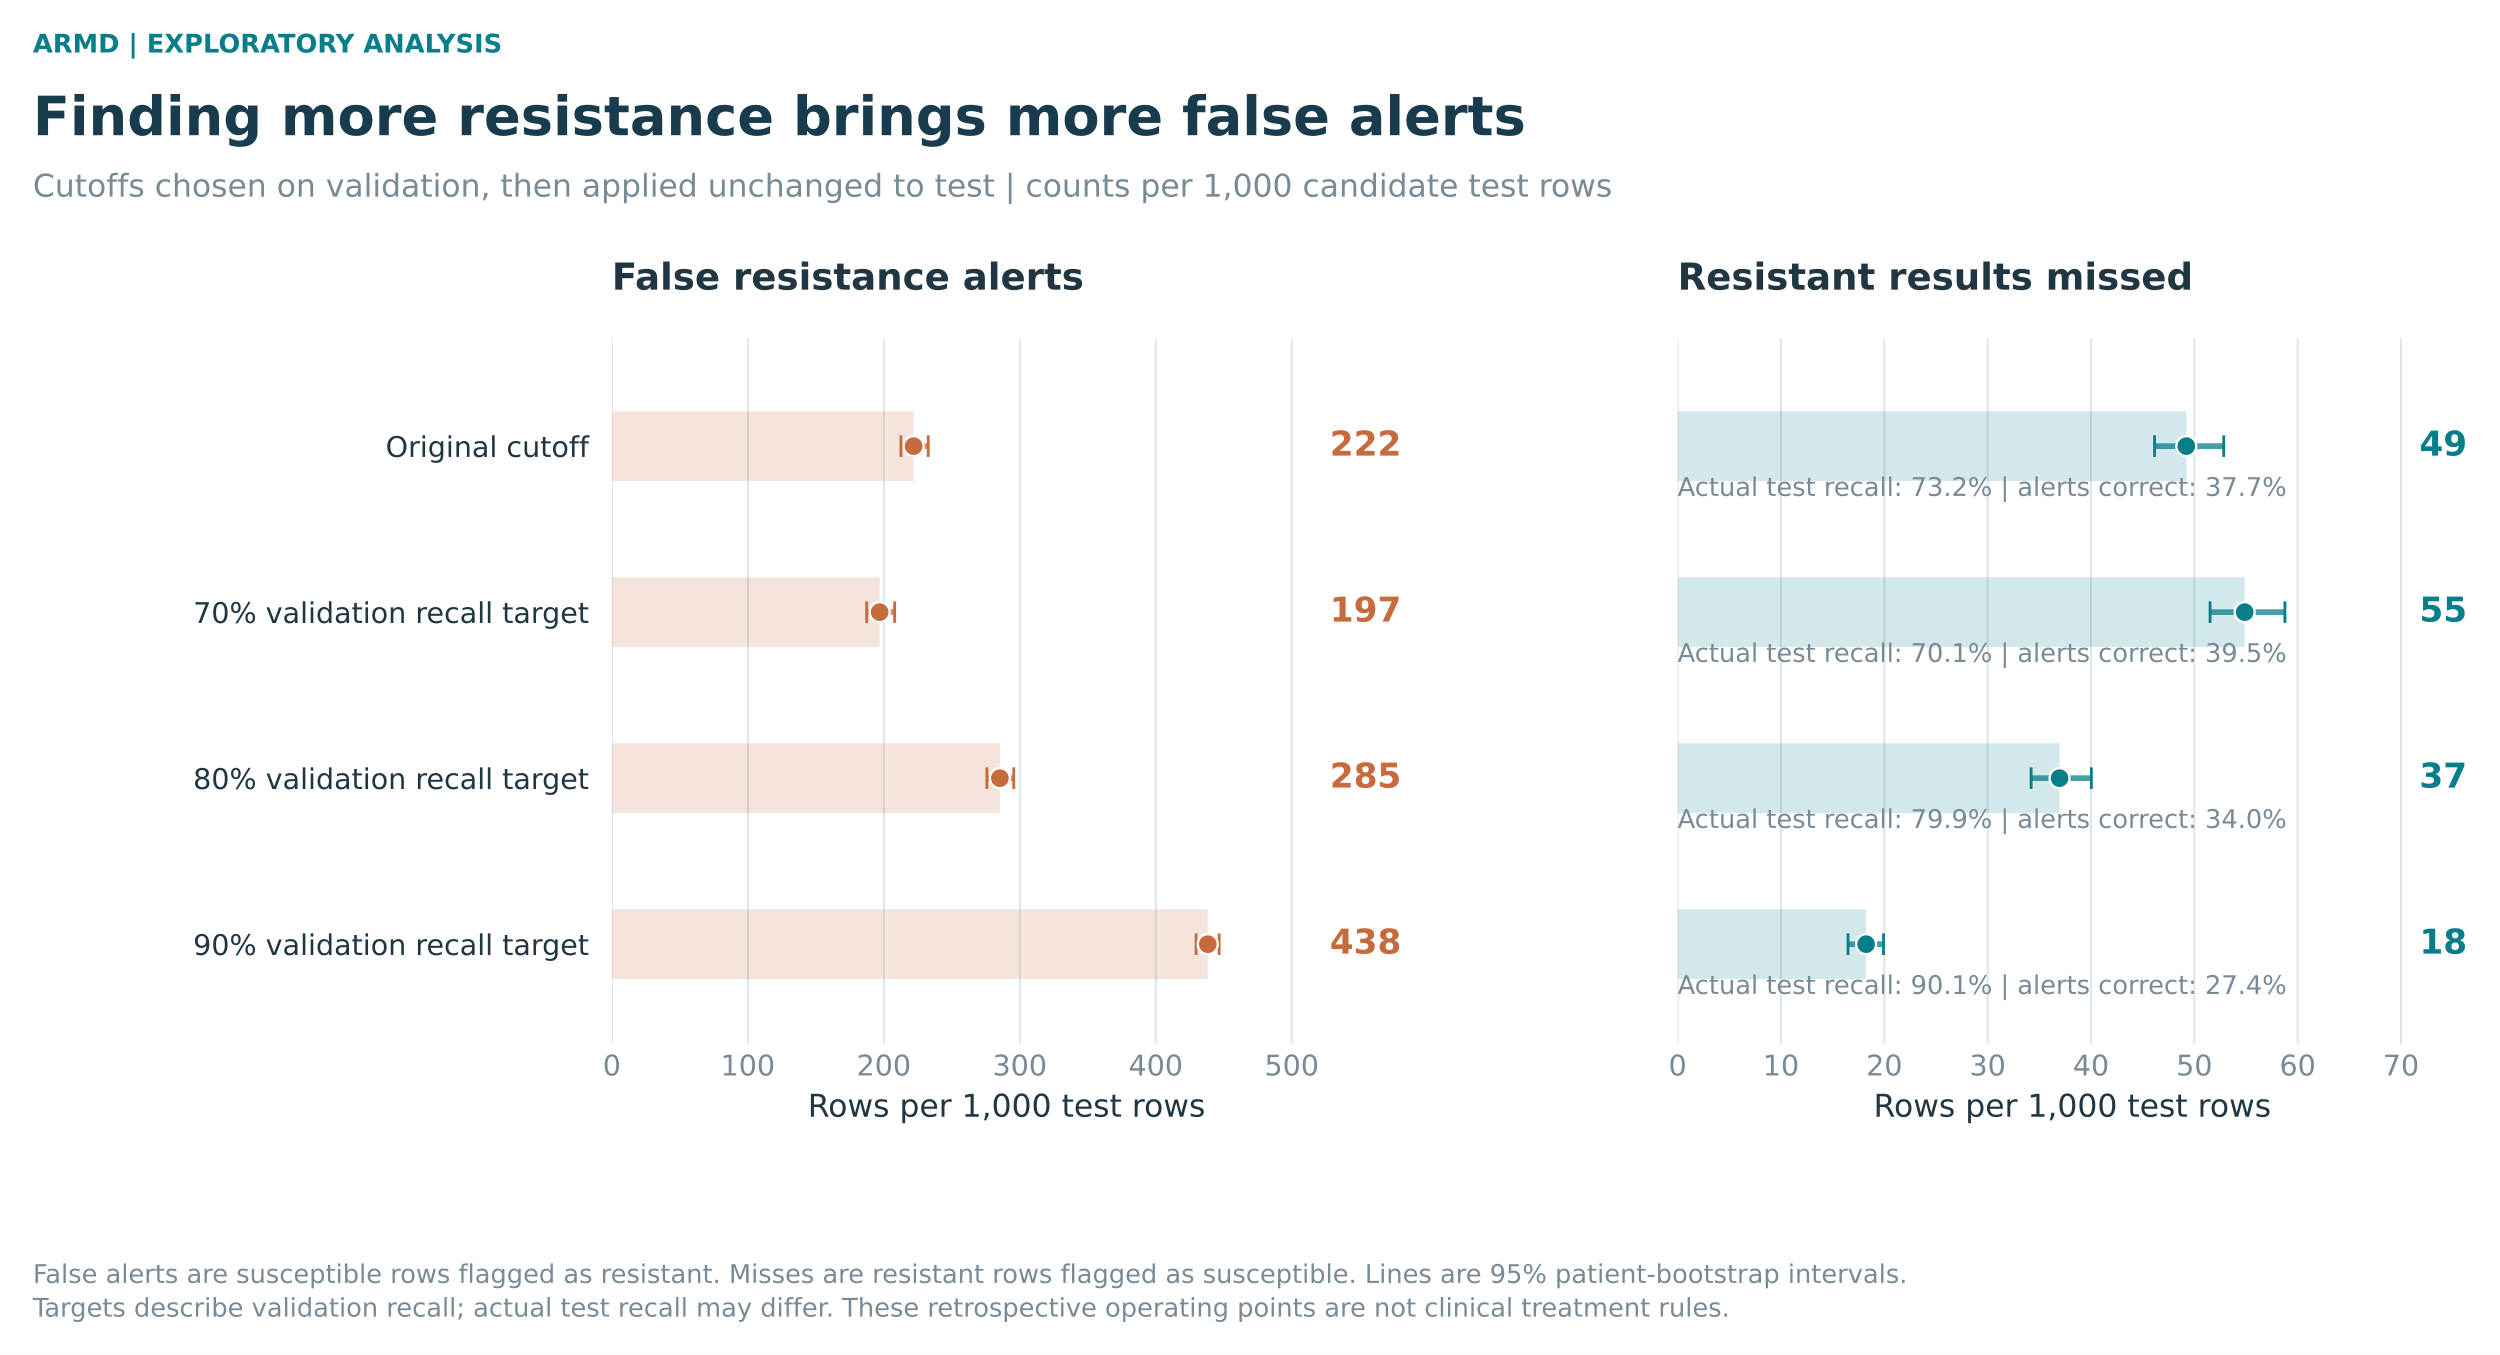
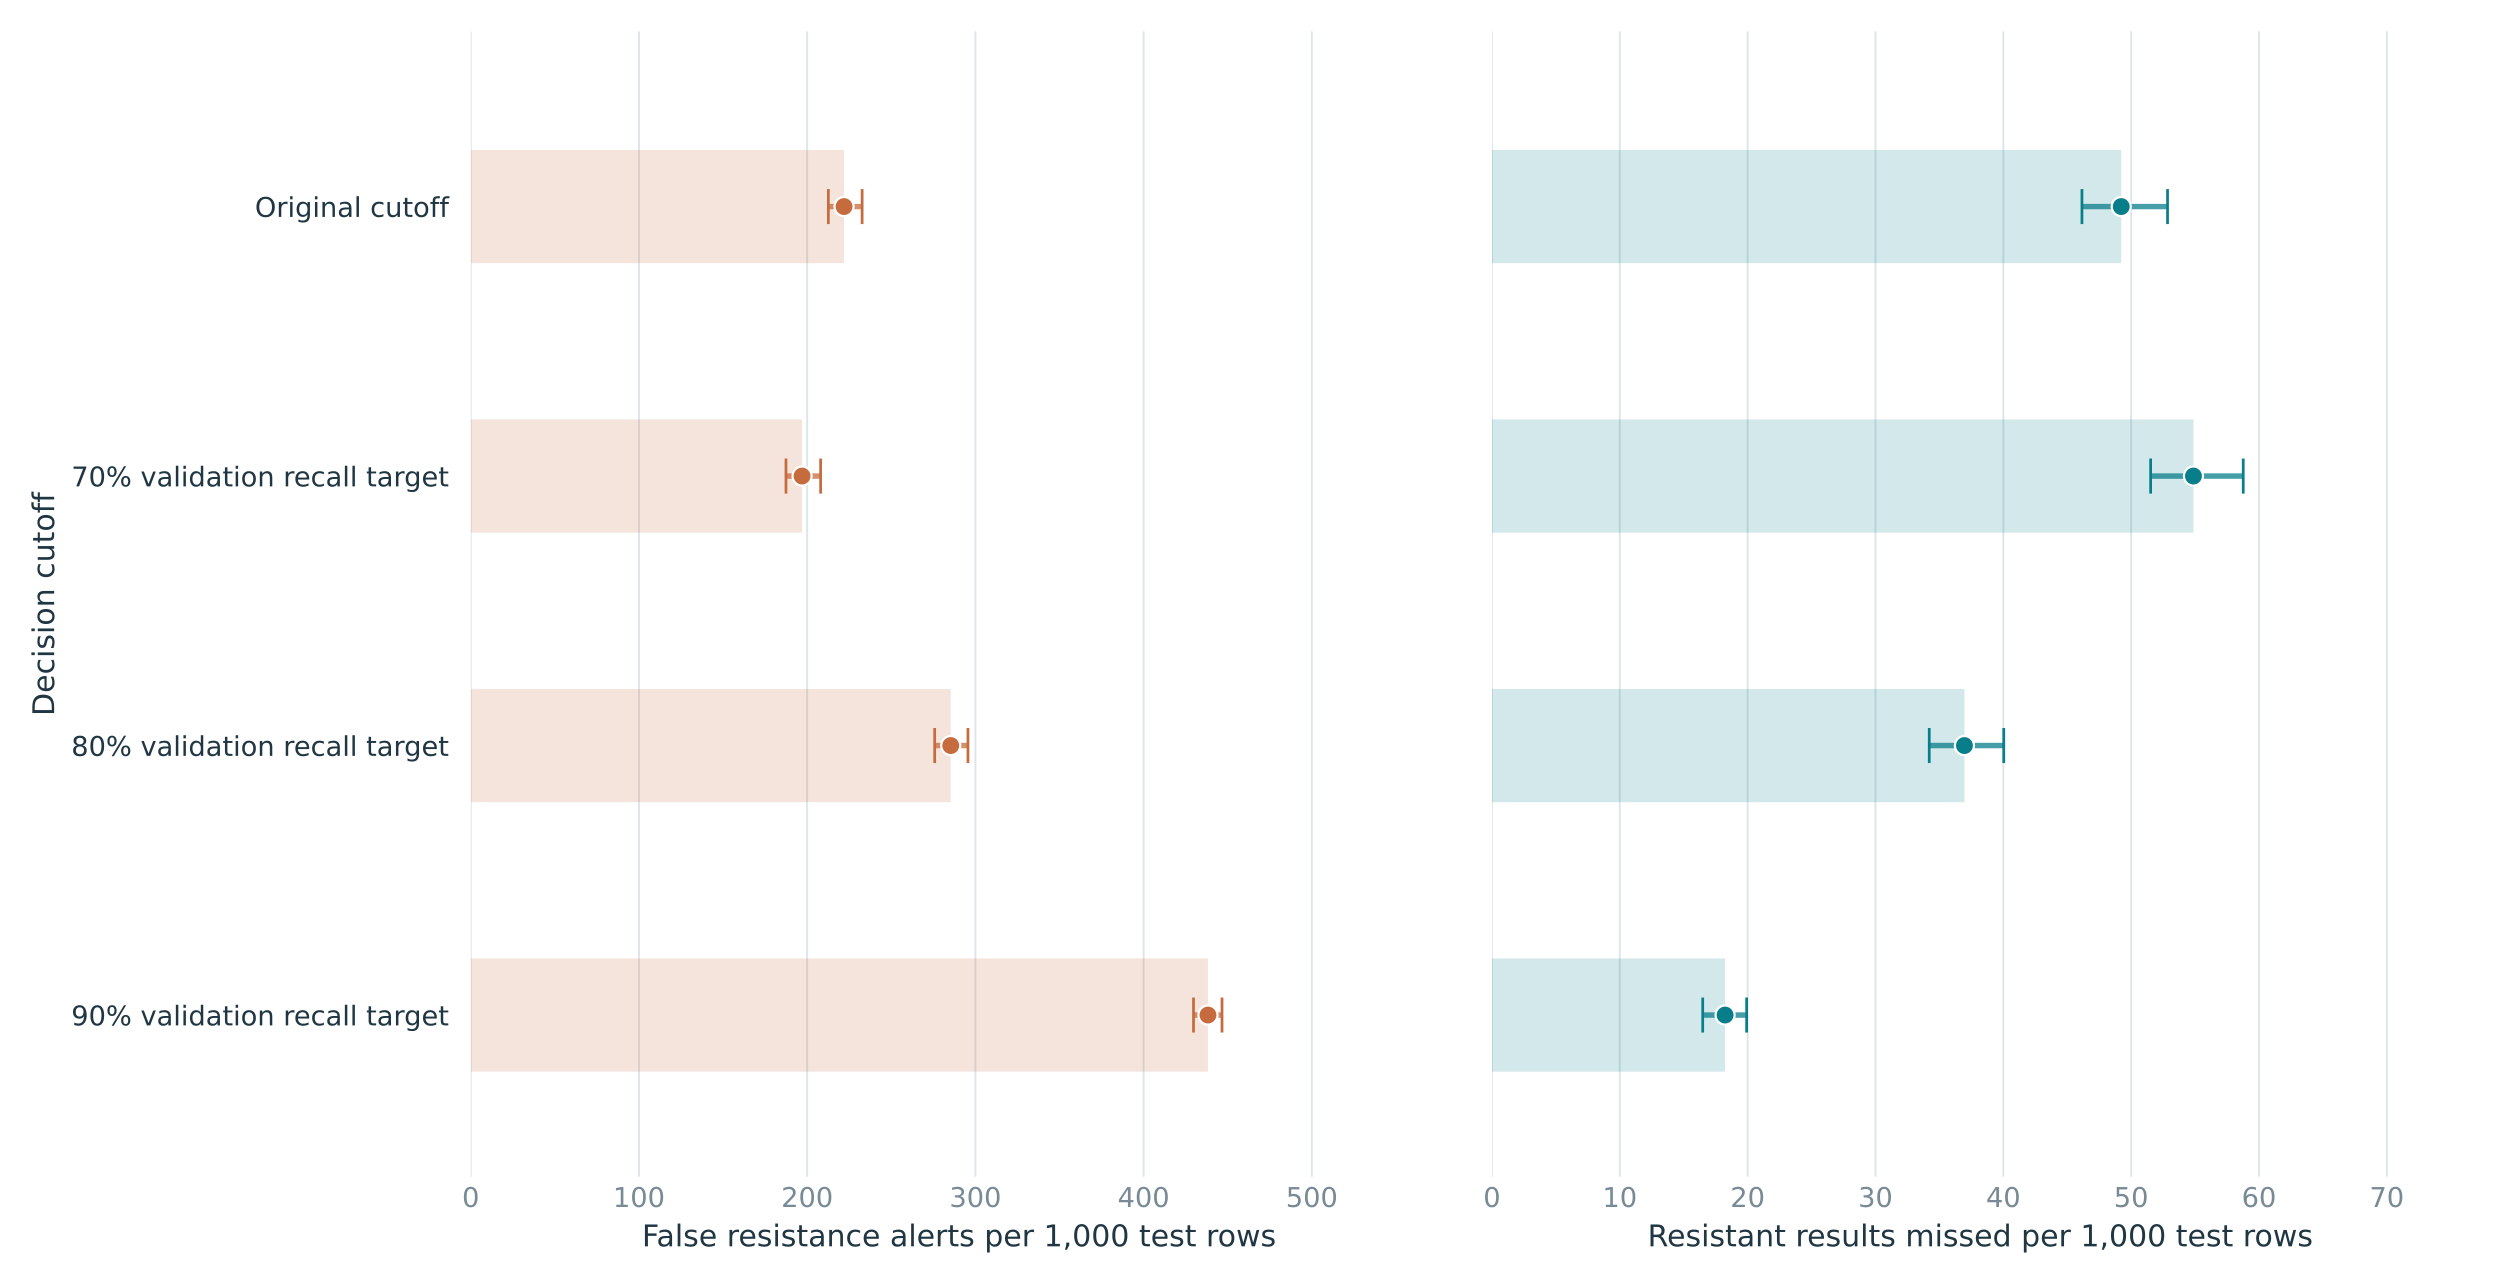
- <svg xmlns="http://www.w3.org/2000/svg" xmlns:xlink="http://www.w3.org/1999/xlink" width="875.52pt" height="474.48pt" viewBox="0 0 875.52 474.48" version="1.1">
+ <svg xmlns="http://www.w3.org/2000/svg" xmlns:xlink="http://www.w3.org/1999/xlink" width="917.659pt" height="471.284pt" viewBox="0 0 917.659 471.284" version="1.1">
  <defs>
    <style type="text/css">*{stroke-linejoin: round; stroke-linecap: butt}</style>
  </defs>
  <g id="figure_1">
    <g id="patch_1">
-       <path d="M 0 474.48  L 875.52 474.48  L 875.52 0  L 0 0  z " style="fill: #ffffff" />
+       <path d="M 0 471.284  L 917.659 471.284  L 917.659 0  L 0 0  z " style="fill: #ffffff" />
    </g>
    <g id="axes_1">
      <g id="patch_2">
-         <path d="M 214.272 365.544  L 490.752 365.544  L 490.752 118.44  L 214.272 118.44  z " style="fill: #ffffff" />
+         <path d="M 172.789 431.94  L 531.289 431.94  L 531.289 11.52  L 172.789 11.52  z " style="fill: #ffffff" />
      </g>
      <g id="matplotlib.axis_1">
        <g id="xtick_1">
          <g id="line2d_1">
-             <path d="M 214.272 365.544  L 214.272 118.44  " clip-path="url(#p821fc3d553)" style="fill: none; stroke: #dde5e8; stroke-width: 0.7; stroke-linecap: square" />
+             <path d="M 172.789 431.94  L 172.789 11.52  " clip-path="url(#p18265da7d6)" style="fill: none; stroke: #dde5e8; stroke-width: 0.7; stroke-linecap: square" />
          </g>
          <g id="line2d_2" />
          <g id="text_1">
-             <text style="font-size: 10px; font-family: 'DejaVu Sans'; text-anchor: middle; fill: #788a96" x="214.272" y="376.642" transform="rotate(-0 214.272 376.6424)">0</text>
+             <text style="font-size: 10px; font-family: 'DejaVu Sans'; text-anchor: middle; fill: #788a96" x="172.789" y="443.038" transform="rotate(-0 172.7894 443.0384)">0</text>
          </g>
        </g>
        <g id="xtick_2">
          <g id="line2d_3">
-             <path d="M 261.892 365.544  L 261.892 118.44  " clip-path="url(#p821fc3d553)" style="fill: none; stroke: #dde5e8; stroke-width: 0.7; stroke-linecap: square" />
+             <path d="M 234.536 431.94  L 234.536 11.52  " clip-path="url(#p18265da7d6)" style="fill: none; stroke: #dde5e8; stroke-width: 0.7; stroke-linecap: square" />
          </g>
          <g id="line2d_4" />
          <g id="text_2">
-             <text style="font-size: 10px; font-family: 'DejaVu Sans'; text-anchor: middle; fill: #788a96" x="261.892" y="376.642" transform="rotate(-0 261.892 376.6424)">100</text>
+             <text style="font-size: 10px; font-family: 'DejaVu Sans'; text-anchor: middle; fill: #788a96" x="234.536" y="443.038" transform="rotate(-0 234.5362 443.0384)">100</text>
          </g>
        </g>
        <g id="xtick_3">
          <g id="line2d_5">
-             <path d="M 309.512 365.544  L 309.512 118.44  " clip-path="url(#p821fc3d553)" style="fill: none; stroke: #dde5e8; stroke-width: 0.7; stroke-linecap: square" />
+             <path d="M 296.283 431.94  L 296.283 11.52  " clip-path="url(#p18265da7d6)" style="fill: none; stroke: #dde5e8; stroke-width: 0.7; stroke-linecap: square" />
          </g>
          <g id="line2d_6" />
          <g id="text_3">
-             <text style="font-size: 10px; font-family: 'DejaVu Sans'; text-anchor: middle; fill: #788a96" x="309.512" y="376.642" transform="rotate(-0 309.512 376.6424)">200</text>
+             <text style="font-size: 10px; font-family: 'DejaVu Sans'; text-anchor: middle; fill: #788a96" x="296.283" y="443.038" transform="rotate(-0 296.283 443.0384)">200</text>
          </g>
        </g>
        <g id="xtick_4">
          <g id="line2d_7">
-             <path d="M 357.132 365.544  L 357.132 118.44  " clip-path="url(#p821fc3d553)" style="fill: none; stroke: #dde5e8; stroke-width: 0.7; stroke-linecap: square" />
+             <path d="M 358.03 431.94  L 358.03 11.52  " clip-path="url(#p18265da7d6)" style="fill: none; stroke: #dde5e8; stroke-width: 0.7; stroke-linecap: square" />
          </g>
          <g id="line2d_8" />
          <g id="text_4">
-             <text style="font-size: 10px; font-family: 'DejaVu Sans'; text-anchor: middle; fill: #788a96" x="357.132" y="376.642" transform="rotate(-0 357.1319 376.6424)">300</text>
+             <text style="font-size: 10px; font-family: 'DejaVu Sans'; text-anchor: middle; fill: #788a96" x="358.03" y="443.038" transform="rotate(-0 358.0299 443.0384)">300</text>
          </g>
        </g>
        <g id="xtick_5">
          <g id="line2d_9">
-             <path d="M 404.752 365.544  L 404.752 118.44  " clip-path="url(#p821fc3d553)" style="fill: none; stroke: #dde5e8; stroke-width: 0.7; stroke-linecap: square" />
+             <path d="M 419.777 431.94  L 419.777 11.52  " clip-path="url(#p18265da7d6)" style="fill: none; stroke: #dde5e8; stroke-width: 0.7; stroke-linecap: square" />
          </g>
          <g id="line2d_10" />
          <g id="text_5">
-             <text style="font-size: 10px; font-family: 'DejaVu Sans'; text-anchor: middle; fill: #788a96" x="404.752" y="376.642" transform="rotate(-0 404.7519 376.6424)">400</text>
+             <text style="font-size: 10px; font-family: 'DejaVu Sans'; text-anchor: middle; fill: #788a96" x="419.777" y="443.038" transform="rotate(-0 419.7767 443.0384)">400</text>
          </g>
        </g>
        <g id="xtick_6">
          <g id="line2d_11">
-             <path d="M 452.372 365.544  L 452.372 118.44  " clip-path="url(#p821fc3d553)" style="fill: none; stroke: #dde5e8; stroke-width: 0.7; stroke-linecap: square" />
+             <path d="M 481.524 431.94  L 481.524 11.52  " clip-path="url(#p18265da7d6)" style="fill: none; stroke: #dde5e8; stroke-width: 0.7; stroke-linecap: square" />
          </g>
          <g id="line2d_12" />
          <g id="text_6">
-             <text style="font-size: 10px; font-family: 'DejaVu Sans'; text-anchor: middle; fill: #788a96" x="452.372" y="376.642" transform="rotate(-0 452.3719 376.6424)">500</text>
+             <text style="font-size: 10px; font-family: 'DejaVu Sans'; text-anchor: middle; fill: #788a96" x="481.524" y="443.038" transform="rotate(-0 481.5235 443.0384)">500</text>
          </g>
        </g>
        <g id="text_7">
-           <text style="font-size: 11px; font-family: 'DejaVu Sans'; text-anchor: middle; fill: #203743" x="352.512" y="391.08" transform="rotate(-0 352.512 391.0804)">Rows per 1,000 test rows</text>
+           <text style="font-size: 11px; font-family: 'DejaVu Sans'; text-anchor: middle; fill: #203743" x="352.039" y="457.476" transform="rotate(-0 352.0394 457.4764)">False resistance alerts per 1,000 test rows</text>
        </g>
      </g>
      <g id="matplotlib.axis_2">
        <g id="ytick_1">
          <g id="line2d_13" />
          <g id="text_8">
-             <text style="font-size: 10px; font-family: 'DejaVu Sans'; text-anchor: end; fill: #203743" x="206.272" y="160.032" transform="rotate(-0 206.272 160.0316)">Original cutoff</text>
+             <text style="font-size: 10px; font-family: 'DejaVu Sans'; text-anchor: end; fill: #203743" x="164.789" y="79.619" transform="rotate(-0 164.7894 79.61875)">Original cutoff</text>
          </g>
        </g>
        <g id="ytick_2">
          <g id="line2d_14" />
          <g id="text_9">
-             <text style="font-size: 10px; font-family: 'DejaVu Sans'; text-anchor: end; fill: #203743" x="206.272" y="218.174" transform="rotate(-0 206.272 218.1737)">70% validation recall target</text>
+             <text style="font-size: 10px; font-family: 'DejaVu Sans'; text-anchor: end; fill: #203743" x="164.789" y="178.541" transform="rotate(-0 164.7894 178.5411)">70% validation recall target</text>
          </g>
        </g>
        <g id="ytick_3">
          <g id="line2d_15" />
          <g id="text_10">
-             <text style="font-size: 10px; font-family: 'DejaVu Sans'; text-anchor: end; fill: #203743" x="206.272" y="276.316" transform="rotate(-0 206.272 276.3158)">80% validation recall target</text>
+             <text style="font-size: 10px; font-family: 'DejaVu Sans'; text-anchor: end; fill: #203743" x="164.789" y="277.463" transform="rotate(-0 164.7894 277.4635)">80% validation recall target</text>
          </g>
        </g>
        <g id="ytick_4">
          <g id="line2d_16" />
          <g id="text_11">
-             <text style="font-size: 10px; font-family: 'DejaVu Sans'; text-anchor: end; fill: #203743" x="206.272" y="334.458" transform="rotate(-0 206.272 334.4579)">90% validation recall target</text>
-           </g>
+             <text style="font-size: 10px; font-family: 'DejaVu Sans'; text-anchor: end; fill: #203743" x="164.789" y="376.386" transform="rotate(-0 164.7894 376.3858)">90% validation recall target</text>
+           </g>
+         </g>
+         <g id="text_12">
+           <text style="font-size: 11px; font-family: 'DejaVu Sans'; text-anchor: middle; fill: #203743" x="19.878" y="221.73" transform="rotate(-90 19.87828 221.73)">Decision cutoff</text>
        </g>
      </g>
      <g id="patch_3">
-         <path d="M 214.272 144.023  L 319.952 144.023  L 319.952 168.442  L 214.272 168.442  z " clip-path="url(#p821fc3d553)" style="fill: #c66b3d; opacity: 0.18" />
+         <path d="M 172.789 55.046  L 309.82 55.046  L 309.82 96.593  L 172.789 96.593  z " clip-path="url(#p18265da7d6)" style="fill: #c66b3d; opacity: 0.18" />
      </g>
      <g id="patch_4">
-         <path d="M 214.272 202.165  L 308.064 202.165  L 308.064 226.584  L 214.272 226.584  z " clip-path="url(#p821fc3d553)" style="fill: #c66b3d; opacity: 0.18" />
+         <path d="M 172.789 153.968  L 294.406 153.968  L 294.406 195.516  L 172.789 195.516  z " clip-path="url(#p18265da7d6)" style="fill: #c66b3d; opacity: 0.18" />
      </g>
      <g id="patch_5">
-         <path d="M 214.272 260.307  L 350.157 260.307  L 350.157 284.726  L 214.272 284.726  z " clip-path="url(#p821fc3d553)" style="fill: #c66b3d; opacity: 0.18" />
+         <path d="M 172.789 252.891  L 348.986 252.891  L 348.986 294.438  L 172.789 294.438  z " clip-path="url(#p18265da7d6)" style="fill: #c66b3d; opacity: 0.18" />
      </g>
      <g id="patch_6">
-         <path d="M 214.272 318.449  L 422.967 318.449  L 422.967 342.869  L 214.272 342.869  z " clip-path="url(#p821fc3d553)" style="fill: #c66b3d; opacity: 0.18" />
+         <path d="M 172.789 351.813  L 443.396 351.813  L 443.396 393.36  L 172.789 393.36  z " clip-path="url(#p18265da7d6)" style="fill: #c66b3d; opacity: 0.18" />
      </g>
      <g id="LineCollection_1">
-         <path d="M 315.509 156.232  L 325.069 156.232  " clip-path="url(#p821fc3d553)" style="fill: none; stroke: #c66b3d; stroke-opacity: 0.75; stroke-width: 2" />
+         <path d="M 304.059 75.82  L 316.455 75.82  " clip-path="url(#p18265da7d6)" style="fill: none; stroke: #c66b3d; stroke-opacity: 0.75; stroke-width: 2" />
      </g>
      <g id="LineCollection_2">
-         <path d="M 315.509 152.453  L 315.509 160.012  " clip-path="url(#p821fc3d553)" style="fill: none; stroke: #c66b3d" />
-         <path d="M 325.069 152.453  L 325.069 160.012  " clip-path="url(#p821fc3d553)" style="fill: none; stroke: #c66b3d" />
+         <path d="M 304.059 69.39  L 304.059 82.249  " clip-path="url(#p18265da7d6)" style="fill: none; stroke: #c66b3d" />
+         <path d="M 316.455 69.39  L 316.455 82.249  " clip-path="url(#p18265da7d6)" style="fill: none; stroke: #c66b3d" />
      </g>
      <g id="LineCollection_3">
-         <path d="M 303.512 214.374  L 313.319 214.374  " clip-path="url(#p821fc3d553)" style="fill: none; stroke: #c66b3d; stroke-opacity: 0.75; stroke-width: 2" />
+         <path d="M 288.503 174.742  L 301.219 174.742  " clip-path="url(#p18265da7d6)" style="fill: none; stroke: #c66b3d; stroke-opacity: 0.75; stroke-width: 2" />
      </g>
      <g id="LineCollection_4">
-         <path d="M 303.512 210.595  L 303.512 218.154  " clip-path="url(#p821fc3d553)" style="fill: none; stroke: #c66b3d" />
-         <path d="M 313.319 210.595  L 313.319 218.154  " clip-path="url(#p821fc3d553)" style="fill: none; stroke: #c66b3d" />
+         <path d="M 288.503 168.312  L 288.503 181.172  " clip-path="url(#p18265da7d6)" style="fill: none; stroke: #c66b3d" />
+         <path d="M 301.219 168.312  L 301.219 181.172  " clip-path="url(#p18265da7d6)" style="fill: none; stroke: #c66b3d" />
      </g>
      <g id="LineCollection_5">
-         <path d="M 345.611 272.517  L 355.026 272.517  " clip-path="url(#p821fc3d553)" style="fill: none; stroke: #c66b3d; stroke-opacity: 0.75; stroke-width: 2" />
+         <path d="M 343.091 273.664  L 355.3 273.664  " clip-path="url(#p18265da7d6)" style="fill: none; stroke: #c66b3d; stroke-opacity: 0.75; stroke-width: 2" />
      </g>
      <g id="LineCollection_6">
-         <path d="M 345.611 268.737  L 345.611 276.296  " clip-path="url(#p821fc3d553)" style="fill: none; stroke: #c66b3d" />
-         <path d="M 355.026 268.737  L 355.026 276.296  " clip-path="url(#p821fc3d553)" style="fill: none; stroke: #c66b3d" />
+         <path d="M 343.091 267.234  L 343.091 280.094  " clip-path="url(#p18265da7d6)" style="fill: none; stroke: #c66b3d" />
+         <path d="M 355.3 267.234  L 355.3 280.094  " clip-path="url(#p18265da7d6)" style="fill: none; stroke: #c66b3d" />
      </g>
      <g id="LineCollection_7">
-         <path d="M 418.877 330.659  L 426.949 330.659  " clip-path="url(#p821fc3d553)" style="fill: none; stroke: #c66b3d; stroke-opacity: 0.75; stroke-width: 2" />
+         <path d="M 438.093 372.587  L 448.559 372.587  " clip-path="url(#p18265da7d6)" style="fill: none; stroke: #c66b3d; stroke-opacity: 0.75; stroke-width: 2" />
      </g>
      <g id="LineCollection_8">
-         <path d="M 418.877 326.879  L 418.877 334.438  " clip-path="url(#p821fc3d553)" style="fill: none; stroke: #c66b3d" />
-         <path d="M 426.949 326.879  L 426.949 334.438  " clip-path="url(#p821fc3d553)" style="fill: none; stroke: #c66b3d" />
-       </g>
-       <g id="text_12">
-         <text style="font-weight: 700; font-size: 12px; font-family: 'DejaVu Sans'; text-anchor: end; fill: #c66b3d" x="490.752" y="159.544" transform="rotate(-0 490.752 159.5436)">222</text>
-       </g>
-       <g id="text_13">
-         <text style="font-weight: 700; font-size: 12px; font-family: 'DejaVu Sans'; text-anchor: end; fill: #c66b3d" x="490.752" y="217.686" transform="rotate(-0 490.752 217.6857)">197</text>
-       </g>
-       <g id="text_14">
-         <text style="font-weight: 700; font-size: 12px; font-family: 'DejaVu Sans'; text-anchor: end; fill: #c66b3d" x="490.752" y="275.828" transform="rotate(-0 490.752 275.8279)">285</text>
-       </g>
-       <g id="text_15">
-         <text style="font-weight: 700; font-size: 12px; font-family: 'DejaVu Sans'; text-anchor: end; fill: #c66b3d" x="490.752" y="333.97" transform="rotate(-0 490.752 333.97)">438</text>
-       </g>
-       <g id="text_16">
-         <text style="font-weight: 700; font-size: 13px; font-family: 'DejaVu Sans'; text-anchor: start; fill: #203743" x="214.272" y="101.44" transform="rotate(-0 214.272 101.44)">False resistance alerts</text>
+         <path d="M 438.093 366.157  L 438.093 379.017  " clip-path="url(#p18265da7d6)" style="fill: none; stroke: #c66b3d" />
+         <path d="M 448.559 366.157  L 448.559 379.017  " clip-path="url(#p18265da7d6)" style="fill: none; stroke: #c66b3d" />
      </g>
      <g id="line2d_17">
-         <path d="M 319.952 156.232  " clip-path="url(#p821fc3d553)" style="fill: none; stroke: #c66b3d; stroke-width: 1.5; stroke-linecap: square" />
+         <path d="M 309.82 75.82  " clip-path="url(#p18265da7d6)" style="fill: none; stroke: #c66b3d; stroke-width: 1.5; stroke-linecap: square" />
        <defs>
-           <path id="m9b7cbf4a31" d="M 0 3.5  C 0.928 3.5 1.819 3.131 2.475 2.475  C 3.131 1.819 3.5 0.928 3.5 0  C 3.5 -0.928 3.131 -1.819 2.475 -2.475  C 1.819 -3.131 0.928 -3.5 0 -3.5  C -0.928 -3.5 -1.819 -3.131 -2.475 -2.475  C -3.131 -1.819 -3.5 -0.928 -3.5 0  C -3.5 0.928 -3.131 1.819 -2.475 2.475  C -1.819 3.131 -0.928 3.5 0 3.5  z " style="stroke: #ffffff; stroke-width: 0.8" />
+           <path id="ma2643eb31b" d="M 0 3.5  C 0.928 3.5 1.819 3.131 2.475 2.475  C 3.131 1.819 3.5 0.928 3.5 0  C 3.5 -0.928 3.131 -1.819 2.475 -2.475  C 1.819 -3.131 0.928 -3.5 0 -3.5  C -0.928 -3.5 -1.819 -3.131 -2.475 -2.475  C -3.131 -1.819 -3.5 -0.928 -3.5 0  C -3.5 0.928 -3.131 1.819 -2.475 2.475  C -1.819 3.131 -0.928 3.5 0 3.5  z " style="stroke: #ffffff; stroke-width: 0.8" />
        </defs>
-         <g clip-path="url(#p821fc3d553)">
-           <use xlink:href="#m9b7cbf4a31" x="319.952" y="156.232" style="fill: #c66b3d; stroke: #ffffff; stroke-width: 0.8" />
+         <g clip-path="url(#p18265da7d6)">
+           <use xlink:href="#ma2643eb31b" x="309.82" y="75.82" style="fill: #c66b3d; stroke: #ffffff; stroke-width: 0.8" />
        </g>
      </g>
      <g id="line2d_18">
-         <path d="M 308.064 214.374  " clip-path="url(#p821fc3d553)" style="fill: none; stroke: #c66b3d; stroke-width: 1.5; stroke-linecap: square" />
-         <g clip-path="url(#p821fc3d553)">
-           <use xlink:href="#m9b7cbf4a31" x="308.064" y="214.374" style="fill: #c66b3d; stroke: #ffffff; stroke-width: 0.8" />
+         <path d="M 294.406 174.742  " clip-path="url(#p18265da7d6)" style="fill: none; stroke: #c66b3d; stroke-width: 1.5; stroke-linecap: square" />
+         <g clip-path="url(#p18265da7d6)">
+           <use xlink:href="#ma2643eb31b" x="294.406" y="174.742" style="fill: #c66b3d; stroke: #ffffff; stroke-width: 0.8" />
        </g>
      </g>
      <g id="line2d_19">
-         <path d="M 350.157 272.517  " clip-path="url(#p821fc3d553)" style="fill: none; stroke: #c66b3d; stroke-width: 1.5; stroke-linecap: square" />
-         <g clip-path="url(#p821fc3d553)">
-           <use xlink:href="#m9b7cbf4a31" x="350.157" y="272.517" style="fill: #c66b3d; stroke: #ffffff; stroke-width: 0.8" />
+         <path d="M 348.986 273.664  " clip-path="url(#p18265da7d6)" style="fill: none; stroke: #c66b3d; stroke-width: 1.5; stroke-linecap: square" />
+         <g clip-path="url(#p18265da7d6)">
+           <use xlink:href="#ma2643eb31b" x="348.986" y="273.664" style="fill: #c66b3d; stroke: #ffffff; stroke-width: 0.8" />
        </g>
      </g>
      <g id="line2d_20">
-         <path d="M 422.967 330.659  " clip-path="url(#p821fc3d553)" style="fill: none; stroke: #c66b3d; stroke-width: 1.5; stroke-linecap: square" />
-         <g clip-path="url(#p821fc3d553)">
-           <use xlink:href="#m9b7cbf4a31" x="422.967" y="330.659" style="fill: #c66b3d; stroke: #ffffff; stroke-width: 0.8" />
+         <path d="M 443.396 372.587  " clip-path="url(#p18265da7d6)" style="fill: none; stroke: #c66b3d; stroke-width: 1.5; stroke-linecap: square" />
+         <g clip-path="url(#p18265da7d6)">
+           <use xlink:href="#ma2643eb31b" x="443.396" y="372.587" style="fill: #c66b3d; stroke: #ffffff; stroke-width: 0.8" />
        </g>
      </g>
    </g>
    <g id="axes_2">
      <g id="patch_7">
-         <path d="M 587.52 365.544  L 864 365.544  L 864 118.44  L 587.52 118.44  z " style="fill: #ffffff" />
+         <path d="M 547.639 431.94  L 906.139 431.94  L 906.139 11.52  L 547.639 11.52  z " style="fill: #ffffff" />
      </g>
      <g id="matplotlib.axis_3">
        <g id="xtick_7">
          <g id="line2d_21">
-             <path d="M 587.52 365.544  L 587.52 118.44  " clip-path="url(#p76b32371fc)" style="fill: none; stroke: #dde5e8; stroke-width: 0.7; stroke-linecap: square" />
+             <path d="M 547.639 431.94  L 547.639 11.52  " clip-path="url(#p02d3e3a600)" style="fill: none; stroke: #dde5e8; stroke-width: 0.7; stroke-linecap: square" />
          </g>
          <g id="line2d_22" />
-           <g id="text_17">
-             <text style="font-size: 10px; font-family: 'DejaVu Sans'; text-anchor: middle; fill: #788a96" x="587.52" y="376.642" transform="rotate(-0 587.52 376.6424)">0</text>
+           <g id="text_13">
+             <text style="font-size: 10px; font-family: 'DejaVu Sans'; text-anchor: middle; fill: #788a96" x="547.639" y="443.038" transform="rotate(-0 547.6394 443.0384)">0</text>
          </g>
        </g>
        <g id="xtick_8">
          <g id="line2d_23">
-             <path d="M 623.709 365.544  L 623.709 118.44  " clip-path="url(#p76b32371fc)" style="fill: none; stroke: #dde5e8; stroke-width: 0.7; stroke-linecap: square" />
+             <path d="M 594.564 431.94  L 594.564 11.52  " clip-path="url(#p02d3e3a600)" style="fill: none; stroke: #dde5e8; stroke-width: 0.7; stroke-linecap: square" />
          </g>
          <g id="line2d_24" />
-           <g id="text_18">
-             <text style="font-size: 10px; font-family: 'DejaVu Sans'; text-anchor: middle; fill: #788a96" x="623.709" y="376.642" transform="rotate(-0 623.7086 376.6424)">10</text>
+           <g id="text_14">
+             <text style="font-size: 10px; font-family: 'DejaVu Sans'; text-anchor: middle; fill: #788a96" x="594.564" y="443.038" transform="rotate(-0 594.5637 443.0384)">10</text>
          </g>
        </g>
        <g id="xtick_9">
          <g id="line2d_25">
-             <path d="M 659.897 365.544  L 659.897 118.44  " clip-path="url(#p76b32371fc)" style="fill: none; stroke: #dde5e8; stroke-width: 0.7; stroke-linecap: square" />
+             <path d="M 641.488 431.94  L 641.488 11.52  " clip-path="url(#p02d3e3a600)" style="fill: none; stroke: #dde5e8; stroke-width: 0.7; stroke-linecap: square" />
          </g>
          <g id="line2d_26" />
-           <g id="text_19">
-             <text style="font-size: 10px; font-family: 'DejaVu Sans'; text-anchor: middle; fill: #788a96" x="659.897" y="376.642" transform="rotate(-0 659.8973 376.6424)">20</text>
+           <g id="text_15">
+             <text style="font-size: 10px; font-family: 'DejaVu Sans'; text-anchor: middle; fill: #788a96" x="641.488" y="443.038" transform="rotate(-0 641.4879 443.0384)">20</text>
          </g>
        </g>
        <g id="xtick_10">
          <g id="line2d_27">
-             <path d="M 696.086 365.544  L 696.086 118.44  " clip-path="url(#p76b32371fc)" style="fill: none; stroke: #dde5e8; stroke-width: 0.7; stroke-linecap: square" />
+             <path d="M 688.412 431.94  L 688.412 11.52  " clip-path="url(#p02d3e3a600)" style="fill: none; stroke: #dde5e8; stroke-width: 0.7; stroke-linecap: square" />
          </g>
          <g id="line2d_28" />
-           <g id="text_20">
-             <text style="font-size: 10px; font-family: 'DejaVu Sans'; text-anchor: middle; fill: #788a96" x="696.086" y="376.642" transform="rotate(-0 696.0859 376.6424)">30</text>
+           <g id="text_16">
+             <text style="font-size: 10px; font-family: 'DejaVu Sans'; text-anchor: middle; fill: #788a96" x="688.412" y="443.038" transform="rotate(-0 688.4122 443.0384)">30</text>
          </g>
        </g>
        <g id="xtick_11">
          <g id="line2d_29">
-             <path d="M 732.275 365.544  L 732.275 118.44  " clip-path="url(#p76b32371fc)" style="fill: none; stroke: #dde5e8; stroke-width: 0.7; stroke-linecap: square" />
+             <path d="M 735.337 431.94  L 735.337 11.52  " clip-path="url(#p02d3e3a600)" style="fill: none; stroke: #dde5e8; stroke-width: 0.7; stroke-linecap: square" />
          </g>
          <g id="line2d_30" />
-           <g id="text_21">
-             <text style="font-size: 10px; font-family: 'DejaVu Sans'; text-anchor: middle; fill: #788a96" x="732.275" y="376.642" transform="rotate(-0 732.2745 376.6424)">40</text>
+           <g id="text_17">
+             <text style="font-size: 10px; font-family: 'DejaVu Sans'; text-anchor: middle; fill: #788a96" x="735.337" y="443.038" transform="rotate(-0 735.3365 443.0384)">40</text>
          </g>
        </g>
        <g id="xtick_12">
          <g id="line2d_31">
-             <path d="M 768.463 365.544  L 768.463 118.44  " clip-path="url(#p76b32371fc)" style="fill: none; stroke: #dde5e8; stroke-width: 0.7; stroke-linecap: square" />
+             <path d="M 782.261 431.94  L 782.261 11.52  " clip-path="url(#p02d3e3a600)" style="fill: none; stroke: #dde5e8; stroke-width: 0.7; stroke-linecap: square" />
          </g>
          <g id="line2d_32" />
-           <g id="text_22">
-             <text style="font-size: 10px; font-family: 'DejaVu Sans'; text-anchor: middle; fill: #788a96" x="768.463" y="376.642" transform="rotate(-0 768.4632 376.6424)">50</text>
+           <g id="text_18">
+             <text style="font-size: 10px; font-family: 'DejaVu Sans'; text-anchor: middle; fill: #788a96" x="782.261" y="443.038" transform="rotate(-0 782.2608 443.0384)">50</text>
          </g>
        </g>
        <g id="xtick_13">
          <g id="line2d_33">
-             <path d="M 804.652 365.544  L 804.652 118.44  " clip-path="url(#p76b32371fc)" style="fill: none; stroke: #dde5e8; stroke-width: 0.7; stroke-linecap: square" />
+             <path d="M 829.185 431.94  L 829.185 11.52  " clip-path="url(#p02d3e3a600)" style="fill: none; stroke: #dde5e8; stroke-width: 0.7; stroke-linecap: square" />
          </g>
          <g id="line2d_34" />
-           <g id="text_23">
-             <text style="font-size: 10px; font-family: 'DejaVu Sans'; text-anchor: middle; fill: #788a96" x="804.652" y="376.642" transform="rotate(-0 804.6518 376.6424)">60</text>
+           <g id="text_19">
+             <text style="font-size: 10px; font-family: 'DejaVu Sans'; text-anchor: middle; fill: #788a96" x="829.185" y="443.038" transform="rotate(-0 829.1851 443.0384)">60</text>
          </g>
        </g>
        <g id="xtick_14">
          <g id="line2d_35">
-             <path d="M 840.84 365.544  L 840.84 118.44  " clip-path="url(#p76b32371fc)" style="fill: none; stroke: #dde5e8; stroke-width: 0.7; stroke-linecap: square" />
+             <path d="M 876.109 431.94  L 876.109 11.52  " clip-path="url(#p02d3e3a600)" style="fill: none; stroke: #dde5e8; stroke-width: 0.7; stroke-linecap: square" />
          </g>
          <g id="line2d_36" />
-           <g id="text_24">
-             <text style="font-size: 10px; font-family: 'DejaVu Sans'; text-anchor: middle; fill: #788a96" x="840.84" y="376.642" transform="rotate(-0 840.8405 376.6424)">70</text>
-           </g>
-         </g>
-         <g id="text_25">
-           <text style="font-size: 11px; font-family: 'DejaVu Sans'; text-anchor: middle; fill: #203743" x="725.76" y="391.08" transform="rotate(-0 725.76 391.0804)">Rows per 1,000 test rows</text>
+           <g id="text_20">
+             <text style="font-size: 10px; font-family: 'DejaVu Sans'; text-anchor: middle; fill: #788a96" x="876.109" y="443.038" transform="rotate(-0 876.1094 443.0384)">70</text>
+           </g>
+         </g>
+         <g id="text_21">
+           <text style="font-size: 11px; font-family: 'DejaVu Sans'; text-anchor: middle; fill: #203743" x="726.889" y="457.476" transform="rotate(-0 726.8894 457.4764)">Resistant results missed per 1,000 test rows</text>
        </g>
      </g>
      <g id="matplotlib.axis_4">
        <g id="ytick_5">
          <g id="line2d_37" />
        </g>
        <g id="ytick_6">
          <g id="line2d_38" />
        </g>
        <g id="ytick_7">
          <g id="line2d_39" />
        </g>
        <g id="ytick_8">
          <g id="line2d_40" />
        </g>
      </g>
      <g id="patch_8">
-         <path d="M 587.52 144.023  L 765.664 144.023  L 765.664 168.442  L 587.52 168.442  z " clip-path="url(#p76b32371fc)" style="fill: #087e8b; opacity: 0.18" />
+         <path d="M 547.639 55.046  L 778.632 55.046  L 778.632 96.593  L 547.639 96.593  z " clip-path="url(#p02d3e3a600)" style="fill: #087e8b; opacity: 0.18" />
      </g>
      <g id="patch_9">
-         <path d="M 587.52 202.165  L 786.107 202.165  L 786.107 226.584  L 587.52 226.584  z " clip-path="url(#p76b32371fc)" style="fill: #087e8b; opacity: 0.18" />
+         <path d="M 547.639 153.968  L 805.139 153.968  L 805.139 195.516  L 547.639 195.516  z " clip-path="url(#p02d3e3a600)" style="fill: #087e8b; opacity: 0.18" />
      </g>
      <g id="patch_10">
-         <path d="M 587.52 260.307  L 721.274 260.307  L 721.274 284.726  L 587.52 284.726  z " clip-path="url(#p76b32371fc)" style="fill: #087e8b; opacity: 0.18" />
+         <path d="M 547.639 252.891  L 721.073 252.891  L 721.073 294.438  L 547.639 294.438  z " clip-path="url(#p02d3e3a600)" style="fill: #087e8b; opacity: 0.18" />
      </g>
      <g id="patch_11">
-         <path d="M 587.52 318.449  L 653.521 318.449  L 653.521 342.869  L 587.52 342.869  z " clip-path="url(#p76b32371fc)" style="fill: #087e8b; opacity: 0.18" />
+         <path d="M 547.639 351.813  L 633.22 351.813  L 633.22 393.36  L 547.639 393.36  z " clip-path="url(#p02d3e3a600)" style="fill: #087e8b; opacity: 0.18" />
      </g>
      <g id="LineCollection_9">
-         <path d="M 754.541 156.232  L 778.768 156.232  " clip-path="url(#p76b32371fc)" style="fill: none; stroke: #087e8b; stroke-opacity: 0.75; stroke-width: 2" />
+         <path d="M 764.209 75.82  L 795.623 75.82  " clip-path="url(#p02d3e3a600)" style="fill: none; stroke: #087e8b; stroke-opacity: 0.75; stroke-width: 2" />
      </g>
      <g id="LineCollection_10">
-         <path d="M 754.541 152.453  L 754.541 160.012  " clip-path="url(#p76b32371fc)" style="fill: none; stroke: #087e8b" />
-         <path d="M 778.768 152.453  L 778.768 160.012  " clip-path="url(#p76b32371fc)" style="fill: none; stroke: #087e8b" />
+         <path d="M 764.209 69.39  L 764.209 82.249  " clip-path="url(#p02d3e3a600)" style="fill: none; stroke: #087e8b" />
+         <path d="M 795.623 69.39  L 795.623 82.249  " clip-path="url(#p02d3e3a600)" style="fill: none; stroke: #087e8b" />
      </g>
      <g id="LineCollection_11">
-         <path d="M 773.985 214.374  L 800.197 214.374  " clip-path="url(#p76b32371fc)" style="fill: none; stroke: #087e8b; stroke-opacity: 0.75; stroke-width: 2" />
+         <path d="M 789.42 174.742  L 823.409 174.742  " clip-path="url(#p02d3e3a600)" style="fill: none; stroke: #087e8b; stroke-opacity: 0.75; stroke-width: 2" />
      </g>
      <g id="LineCollection_12">
-         <path d="M 773.985 210.595  L 773.985 218.154  " clip-path="url(#p76b32371fc)" style="fill: none; stroke: #087e8b" />
-         <path d="M 800.197 210.595  L 800.197 218.154  " clip-path="url(#p76b32371fc)" style="fill: none; stroke: #087e8b" />
+         <path d="M 789.42 168.312  L 789.42 181.172  " clip-path="url(#p02d3e3a600)" style="fill: none; stroke: #087e8b" />
+         <path d="M 823.409 168.312  L 823.409 181.172  " clip-path="url(#p02d3e3a600)" style="fill: none; stroke: #087e8b" />
      </g>
      <g id="LineCollection_13">
-         <path d="M 711.312 272.517  L 732.409 272.517  " clip-path="url(#p76b32371fc)" style="fill: none; stroke: #087e8b; stroke-opacity: 0.75; stroke-width: 2" />
+         <path d="M 708.155 273.664  L 735.511 273.664  " clip-path="url(#p02d3e3a600)" style="fill: none; stroke: #087e8b; stroke-opacity: 0.75; stroke-width: 2" />
      </g>
      <g id="LineCollection_14">
-         <path d="M 711.312 268.737  L 711.312 276.296  " clip-path="url(#p76b32371fc)" style="fill: none; stroke: #087e8b" />
-         <path d="M 732.409 268.737  L 732.409 276.296  " clip-path="url(#p76b32371fc)" style="fill: none; stroke: #087e8b" />
+         <path d="M 708.155 267.234  L 708.155 280.094  " clip-path="url(#p02d3e3a600)" style="fill: none; stroke: #087e8b" />
+         <path d="M 735.511 267.234  L 735.511 280.094  " clip-path="url(#p02d3e3a600)" style="fill: none; stroke: #087e8b" />
      </g>
      <g id="LineCollection_15">
-         <path d="M 647.184 330.659  L 659.621 330.659  " clip-path="url(#p76b32371fc)" style="fill: none; stroke: #087e8b; stroke-opacity: 0.75; stroke-width: 2" />
+         <path d="M 625.004 372.587  L 641.129 372.587  " clip-path="url(#p02d3e3a600)" style="fill: none; stroke: #087e8b; stroke-opacity: 0.75; stroke-width: 2" />
      </g>
      <g id="LineCollection_16">
-         <path d="M 647.184 326.879  L 647.184 334.438  " clip-path="url(#p76b32371fc)" style="fill: none; stroke: #087e8b" />
-         <path d="M 659.621 326.879  L 659.621 334.438  " clip-path="url(#p76b32371fc)" style="fill: none; stroke: #087e8b" />
-       </g>
-       <g id="text_26">
-         <text style="font-weight: 700; font-size: 12px; font-family: 'DejaVu Sans'; text-anchor: end; fill: #087e8b" x="864" y="159.544" transform="rotate(-0 864 159.5436)">49</text>
-       </g>
-       <g id="text_27">
-         <text style="font-weight: 700; font-size: 12px; font-family: 'DejaVu Sans'; text-anchor: end; fill: #087e8b" x="864" y="217.686" transform="rotate(-0 864 217.6857)">55</text>
-       </g>
-       <g id="text_28">
-         <text style="font-weight: 700; font-size: 12px; font-family: 'DejaVu Sans'; text-anchor: end; fill: #087e8b" x="864" y="275.828" transform="rotate(-0 864 275.8279)">37</text>
-       </g>
-       <g id="text_29">
-         <text style="font-weight: 700; font-size: 12px; font-family: 'DejaVu Sans'; text-anchor: end; fill: #087e8b" x="864" y="333.97" transform="rotate(-0 864 333.97)">18</text>
-       </g>
-       <g id="text_30">
-         <text style="font-size: 9px; font-family: 'DejaVu Sans'; text-anchor: start; fill: #788a96" x="587.52" y="173.675" transform="rotate(-0 587.52 173.675)">Actual test recall: 73.2%  |  alerts correct: 37.7%</text>
-       </g>
-       <g id="text_31">
-         <text style="font-size: 9px; font-family: 'DejaVu Sans'; text-anchor: start; fill: #788a96" x="587.52" y="231.817" transform="rotate(-0 587.52 231.8171)">Actual test recall: 70.1%  |  alerts correct: 39.5%</text>
-       </g>
-       <g id="text_32">
-         <text style="font-size: 9px; font-family: 'DejaVu Sans'; text-anchor: start; fill: #788a96" x="587.52" y="289.959" transform="rotate(-0 587.52 289.9592)">Actual test recall: 79.9%  |  alerts correct: 34.0%</text>
-       </g>
-       <g id="text_33">
-         <text style="font-size: 9px; font-family: 'DejaVu Sans'; text-anchor: start; fill: #788a96" x="587.52" y="348.101" transform="rotate(-0 587.52 348.1014)">Actual test recall: 90.1%  |  alerts correct: 27.4%</text>
-       </g>
-       <g id="text_34">
-         <text style="font-weight: 700; font-size: 13px; font-family: 'DejaVu Sans'; text-anchor: start; fill: #203743" x="587.52" y="101.44" transform="rotate(-0 587.52 101.44)">Resistant results missed</text>
+         <path d="M 625.004 366.157  L 625.004 379.017  " clip-path="url(#p02d3e3a600)" style="fill: none; stroke: #087e8b" />
+         <path d="M 641.129 366.157  L 641.129 379.017  " clip-path="url(#p02d3e3a600)" style="fill: none; stroke: #087e8b" />
      </g>
      <g id="line2d_41">
-         <path d="M 765.664 156.232  " clip-path="url(#p76b32371fc)" style="fill: none; stroke: #087e8b; stroke-width: 1.5; stroke-linecap: square" />
+         <path d="M 778.632 75.82  " clip-path="url(#p02d3e3a600)" style="fill: none; stroke: #087e8b; stroke-width: 1.5; stroke-linecap: square" />
        <defs>
-           <path id="m1877c0ac05" d="M 0 3.5  C 0.928 3.5 1.819 3.131 2.475 2.475  C 3.131 1.819 3.5 0.928 3.5 0  C 3.5 -0.928 3.131 -1.819 2.475 -2.475  C 1.819 -3.131 0.928 -3.5 0 -3.5  C -0.928 -3.5 -1.819 -3.131 -2.475 -2.475  C -3.131 -1.819 -3.5 -0.928 -3.5 0  C -3.5 0.928 -3.131 1.819 -2.475 2.475  C -1.819 3.131 -0.928 3.5 0 3.5  z " style="stroke: #ffffff; stroke-width: 0.8" />
+           <path id="m9a3da8bc74" d="M 0 3.5  C 0.928 3.5 1.819 3.131 2.475 2.475  C 3.131 1.819 3.5 0.928 3.5 0  C 3.5 -0.928 3.131 -1.819 2.475 -2.475  C 1.819 -3.131 0.928 -3.5 0 -3.5  C -0.928 -3.5 -1.819 -3.131 -2.475 -2.475  C -3.131 -1.819 -3.5 -0.928 -3.5 0  C -3.5 0.928 -3.131 1.819 -2.475 2.475  C -1.819 3.131 -0.928 3.5 0 3.5  z " style="stroke: #ffffff; stroke-width: 0.8" />
        </defs>
-         <g clip-path="url(#p76b32371fc)">
-           <use xlink:href="#m1877c0ac05" x="765.664" y="156.232" style="fill: #087e8b; stroke: #ffffff; stroke-width: 0.8" />
+         <g clip-path="url(#p02d3e3a600)">
+           <use xlink:href="#m9a3da8bc74" x="778.632" y="75.82" style="fill: #087e8b; stroke: #ffffff; stroke-width: 0.8" />
        </g>
      </g>
      <g id="line2d_42">
-         <path d="M 786.107 214.374  " clip-path="url(#p76b32371fc)" style="fill: none; stroke: #087e8b; stroke-width: 1.5; stroke-linecap: square" />
-         <g clip-path="url(#p76b32371fc)">
-           <use xlink:href="#m1877c0ac05" x="786.107" y="214.374" style="fill: #087e8b; stroke: #ffffff; stroke-width: 0.8" />
+         <path d="M 805.139 174.742  " clip-path="url(#p02d3e3a600)" style="fill: none; stroke: #087e8b; stroke-width: 1.5; stroke-linecap: square" />
+         <g clip-path="url(#p02d3e3a600)">
+           <use xlink:href="#m9a3da8bc74" x="805.139" y="174.742" style="fill: #087e8b; stroke: #ffffff; stroke-width: 0.8" />
        </g>
      </g>
      <g id="line2d_43">
-         <path d="M 721.274 272.517  " clip-path="url(#p76b32371fc)" style="fill: none; stroke: #087e8b; stroke-width: 1.5; stroke-linecap: square" />
-         <g clip-path="url(#p76b32371fc)">
-           <use xlink:href="#m1877c0ac05" x="721.274" y="272.517" style="fill: #087e8b; stroke: #ffffff; stroke-width: 0.8" />
+         <path d="M 721.073 273.664  " clip-path="url(#p02d3e3a600)" style="fill: none; stroke: #087e8b; stroke-width: 1.5; stroke-linecap: square" />
+         <g clip-path="url(#p02d3e3a600)">
+           <use xlink:href="#m9a3da8bc74" x="721.073" y="273.664" style="fill: #087e8b; stroke: #ffffff; stroke-width: 0.8" />
        </g>
      </g>
      <g id="line2d_44">
-         <path d="M 653.521 330.659  " clip-path="url(#p76b32371fc)" style="fill: none; stroke: #087e8b; stroke-width: 1.5; stroke-linecap: square" />
-         <g clip-path="url(#p76b32371fc)">
-           <use xlink:href="#m1877c0ac05" x="653.521" y="330.659" style="fill: #087e8b; stroke: #ffffff; stroke-width: 0.8" />
-         </g>
-       </g>
-     </g>
-     <g id="text_35">
-       <text style="font-weight: 700; font-size: 9px; font-family: 'DejaVu Sans'; text-anchor: start; fill: #087e8b" x="11.52" y="18.398" transform="rotate(-0 11.52 18.39797)">ARMD | EXPLORATORY ANALYSIS</text>
-     </g>
-     <g id="text_36">
-       <text style="font-weight: 700; font-size: 19px; font-family: 'DejaVu Sans'; text-anchor: start; fill: #183b4e" x="11.52" y="47.341" transform="rotate(-0 11.52 47.34103)">Finding more resistance brings more false alerts</text>
-     </g>
-     <g id="text_37">
-       <text style="font-size: 11px; font-family: 'DejaVu Sans'; text-anchor: start; fill: #788a96" x="11.52" y="68.872" transform="rotate(-0 11.52 68.87201)">Cutoffs chosen on validation, then applied unchanged to test | counts per 1,000 candidate test rows</text>
-     </g>
-     <g id="text_38">
-       <text style="font-size: 9px; font-family: 'DejaVu Sans'; fill: #788a96" transform="translate(11.52 449.3006)">False alerts are susceptible rows flagged as resistant. Misses are resistant rows flagged as susceptible. Lines are 95% patient-bootstrap intervals.</text>
-       <text style="font-size: 9px; font-family: 'DejaVu Sans'; fill: #788a96" transform="translate(11.52 461.0883)">Targets describe validation recall; actual test recall may differ. These retrospective operating points are not clinical treatment rules.</text>
+         <path d="M 633.22 372.587  " clip-path="url(#p02d3e3a600)" style="fill: none; stroke: #087e8b; stroke-width: 1.5; stroke-linecap: square" />
+         <g clip-path="url(#p02d3e3a600)">
+           <use xlink:href="#m9a3da8bc74" x="633.22" y="372.587" style="fill: #087e8b; stroke: #ffffff; stroke-width: 0.8" />
+         </g>
+       </g>
    </g>
  </g>
  <defs>
-     <clipPath id="p821fc3d553">
-       <rect x="214.272" y="118.44" width="276.48" height="247.104" />
+     <clipPath id="p18265da7d6">
+       <rect x="172.789" y="11.52" width="358.5" height="420.42" />
    </clipPath>
-     <clipPath id="p76b32371fc">
-       <rect x="587.52" y="118.44" width="276.48" height="247.104" />
+     <clipPath id="p02d3e3a600">
+       <rect x="547.639" y="11.52" width="358.5" height="420.42" />
    </clipPath>
  </defs>
</svg>
